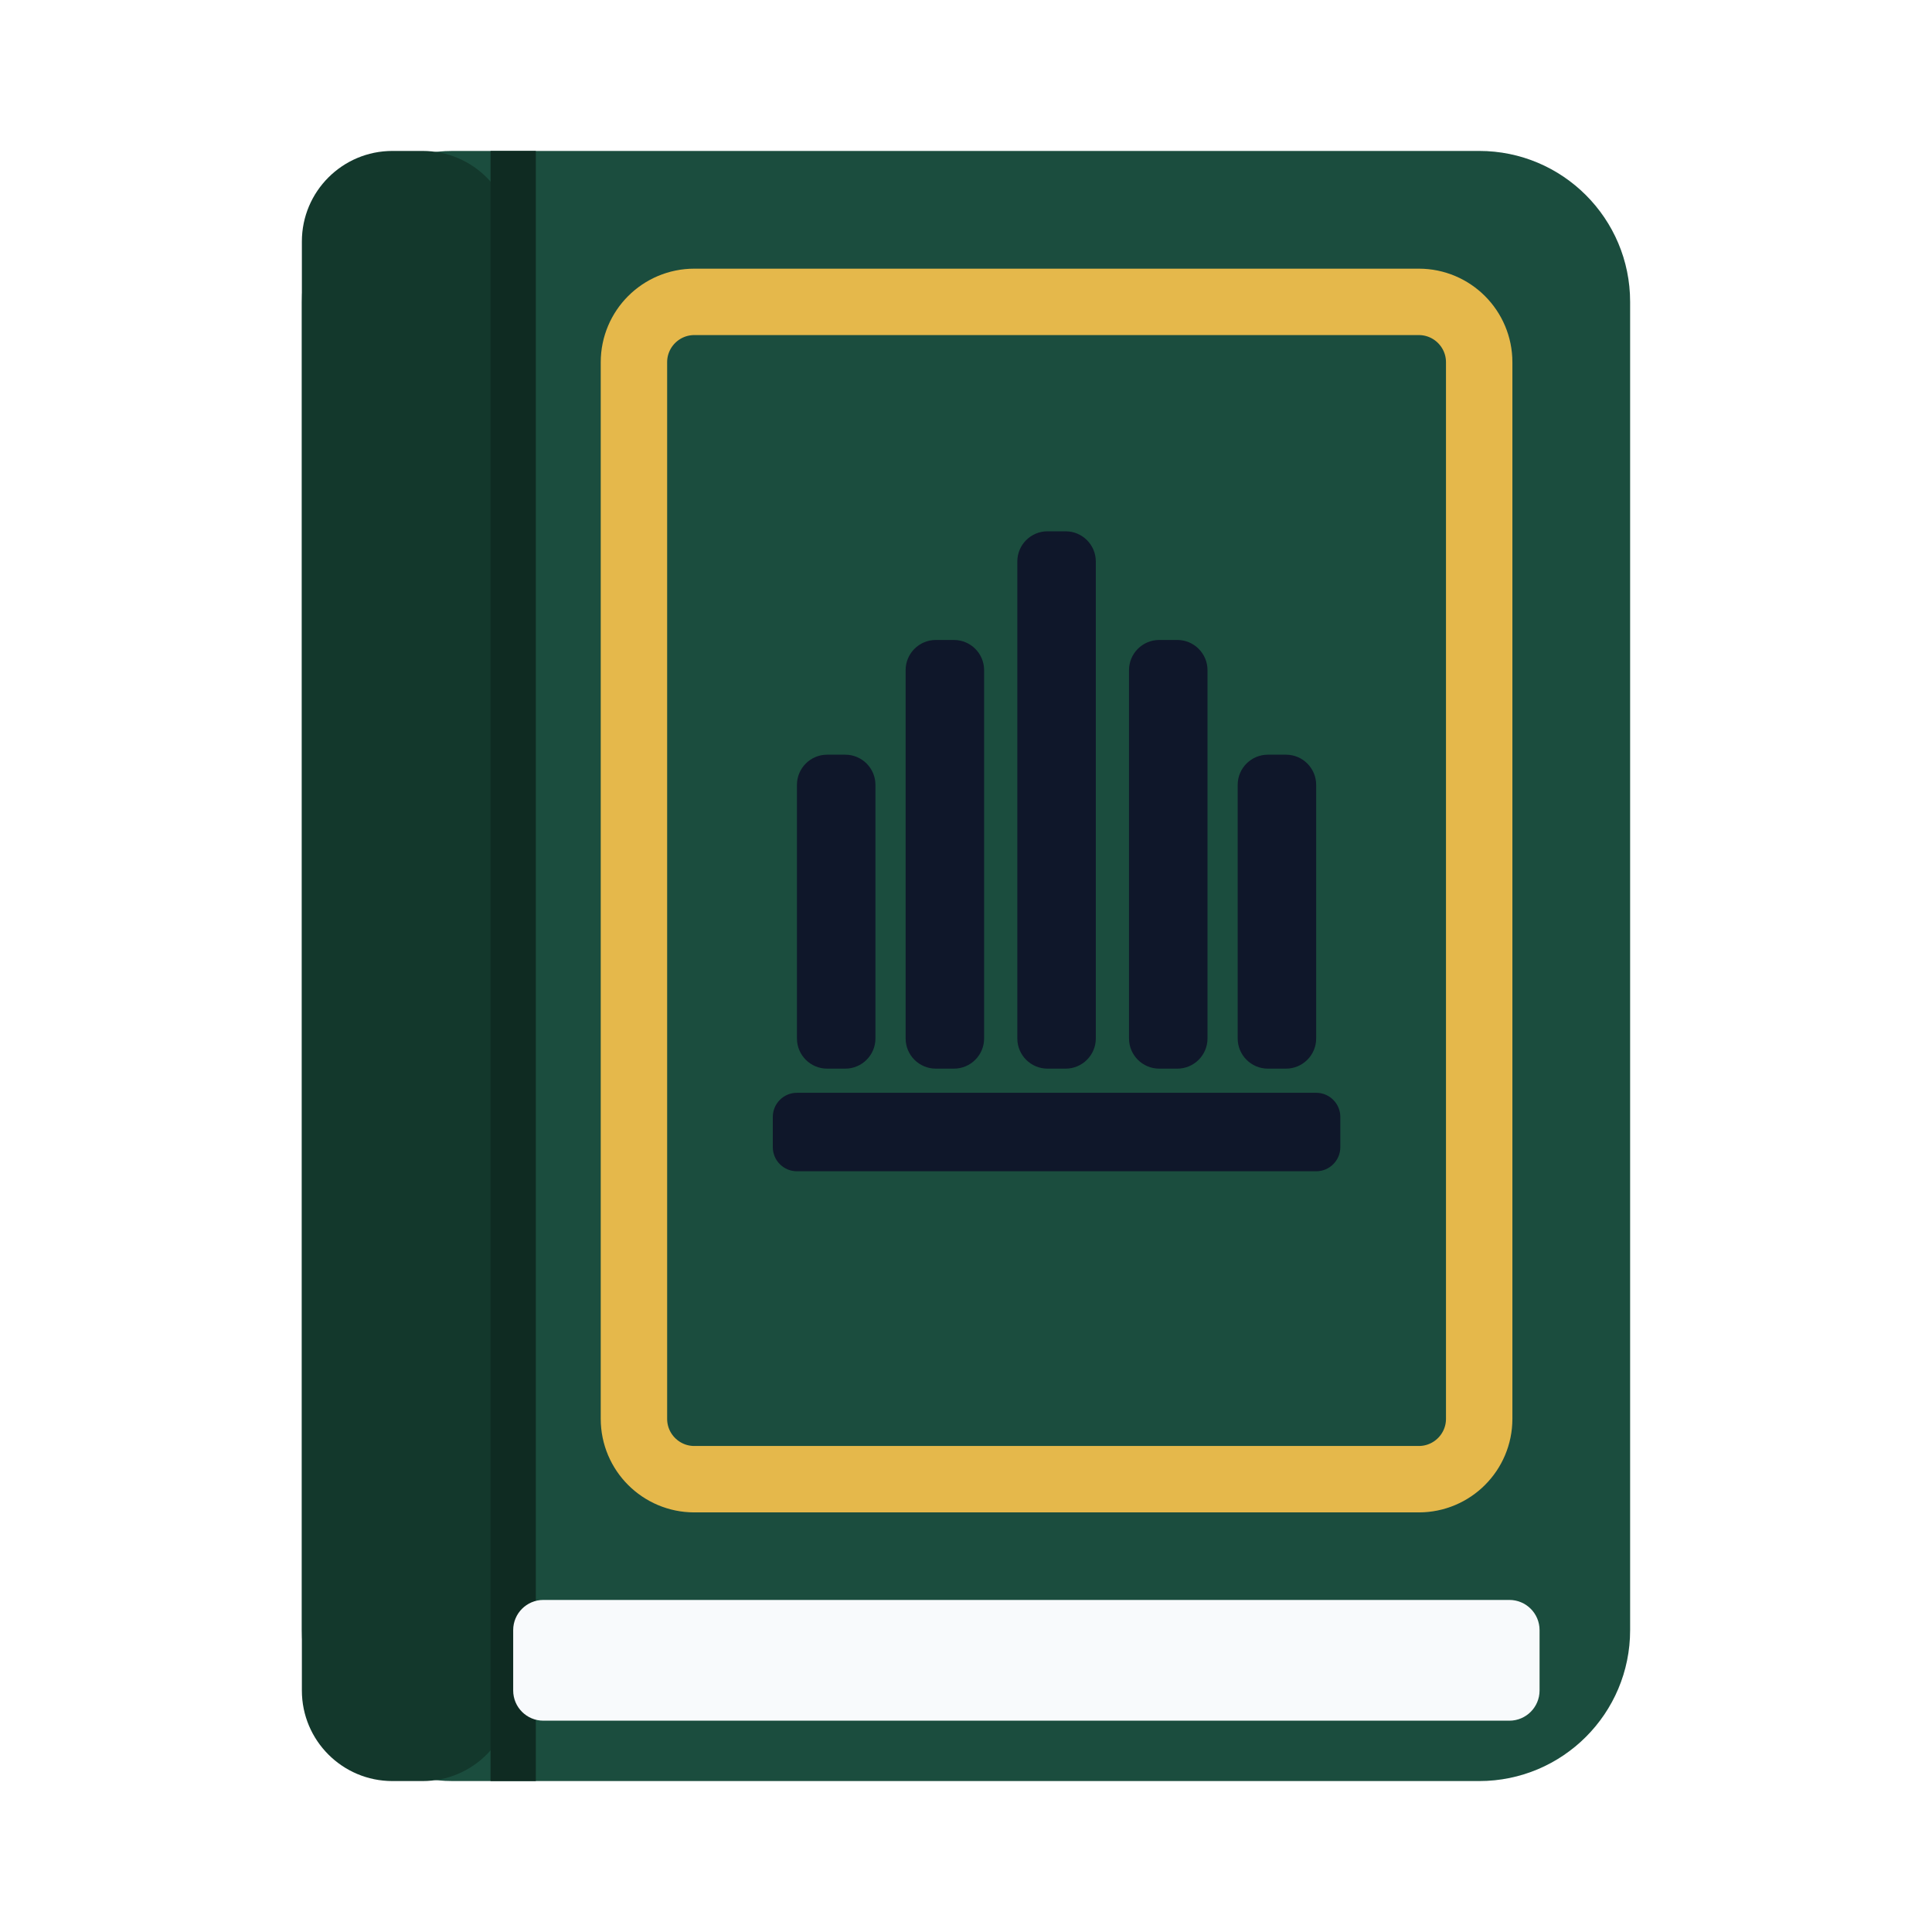
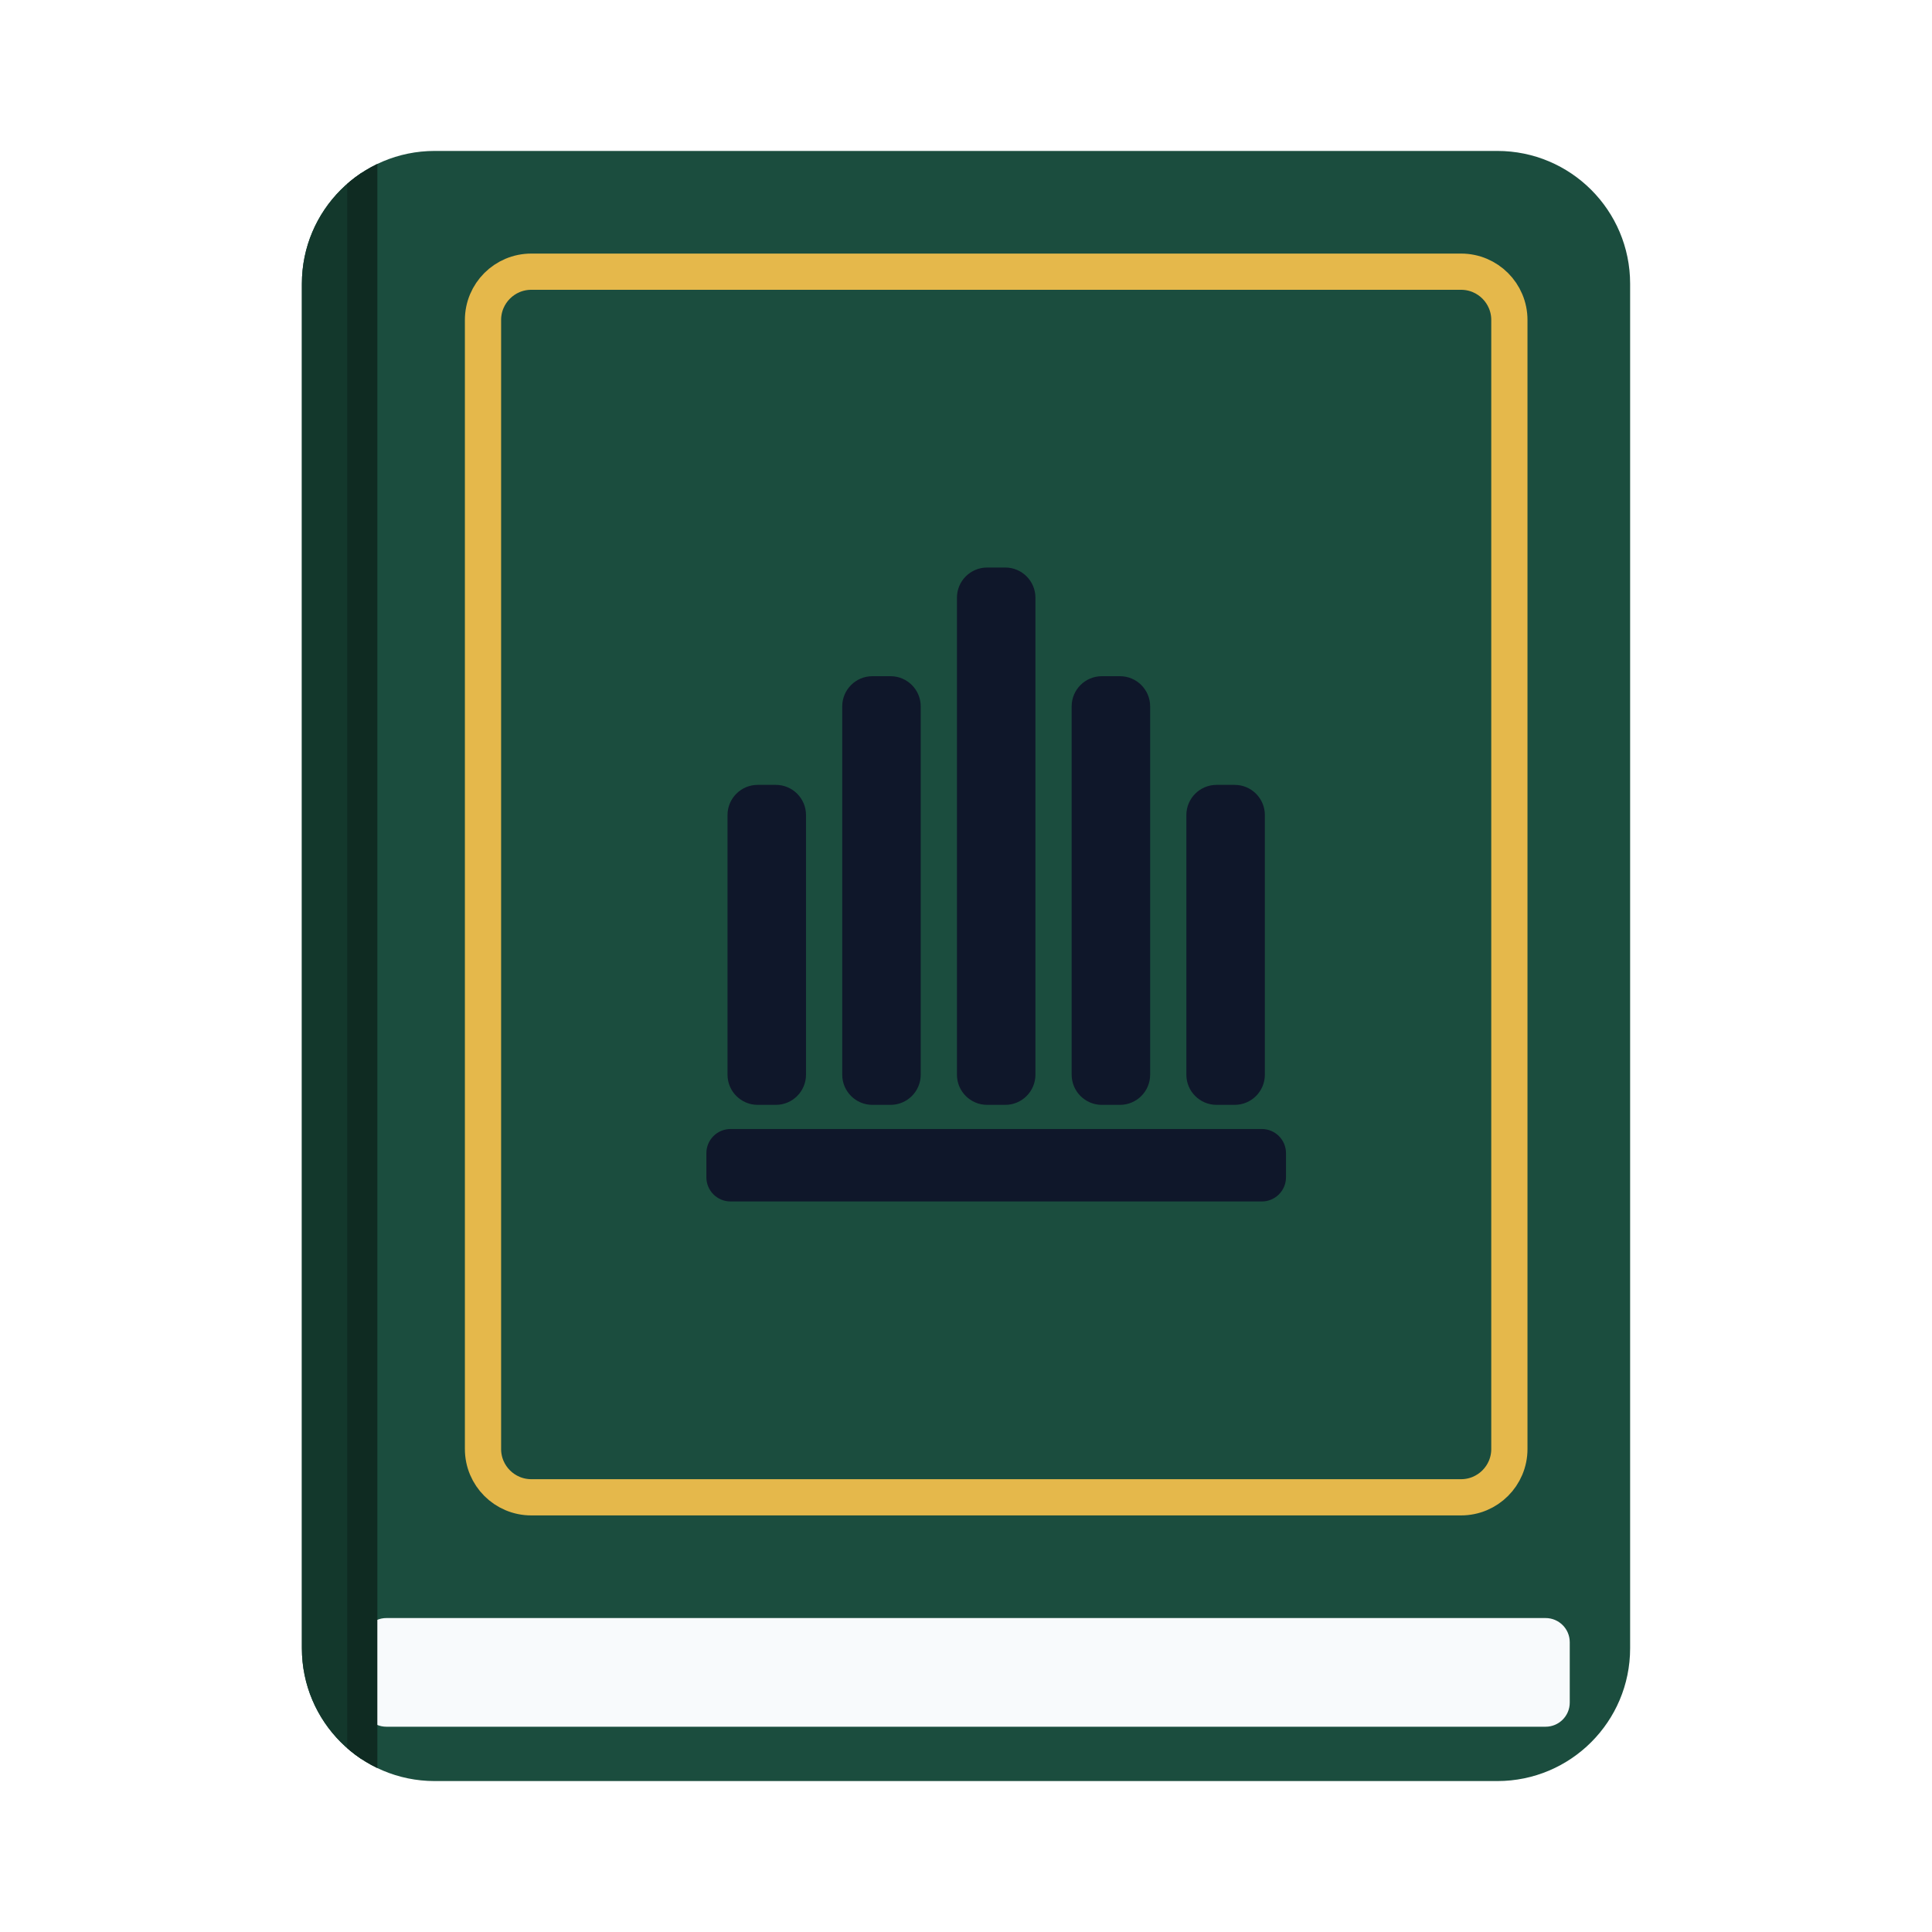
<svg xmlns="http://www.w3.org/2000/svg" viewBox="0 0 32 32">
-   <rect x="5" y="2.5" width="22" height="27" rx="2.5" fill="#1b4d3e" />
-   <rect x="5" y="2.5" width="3.5" height="27" rx="1.5" fill="#13382c" />
-   <line x1="8.5" y1="2.5" x2="8.5" y2="29.5" stroke="#0f2b22" stroke-width="0.75" />
-   <rect x="8.5" y="26.5" width="17" height="2" rx="0.5" fill="#f8fafc" />
-   <rect x="10.5" y="5" width="14" height="19.5" rx="1" fill="none" stroke="#e5b84b" stroke-width="1.1" />
+   <defs>
+     <clipPath id="book-clip">
+       <rect x="5" y="2.5" width="22" height="27" rx="2.2" />
+     </clipPath>
+   </defs>
+   <g clip-path="url(#book-clip)">
+     <rect x="5" y="2.5" width="22" height="27" fill="#1b4d3e" />
+     <rect x="6" y="26.8" width="20" height="1.8" rx="0.4" fill="#f8fafc" />
+     <rect x="5" y="2.5" width="1" height="27" fill="#13382c" />
+     <line x1="6" y1="2.5" x2="6" y2="29.5" stroke="#0f2b22" stroke-width="0.5" />
+   </g>
+   <rect x="8" y="4.5" width="17" height="20.3" rx="0.8" fill="none" stroke="#e5b84b" stroke-width="0.6" />
  <g fill="#0f172a">
-     <rect x="13.2" y="12.5" width="1.3" height="5.2" rx="0.5" />
-     <rect x="15.0" y="10.6" width="1.3" height="7.1" rx="0.5" />
-     <rect x="16.85" y="8.8" width="1.3" height="8.9" rx="0.5" />
-     <rect x="18.7" y="10.6" width="1.3" height="7.1" rx="0.5" />
-     <rect x="20.5" y="12.5" width="1.3" height="5.2" rx="0.5" />
-     <rect x="12.8" y="18.1" width="9.4" height="1.3" rx="0.4" />
+     <rect x="12.05" y="13.0" width="1.3" height="5.3" rx="0.5" />
+     <rect x="13.95" y="11.2" width="1.3" height="7.1" rx="0.5" />
+     <rect x="15.85" y="9.4" width="1.3" height="8.9" rx="0.5" />
+     <rect x="17.75" y="11.2" width="1.3" height="7.1" rx="0.5" />
+     <rect x="19.65" y="13.0" width="1.3" height="5.3" rx="0.5" />
+     <rect x="11.7" y="18.7" width="9.6" height="1.2" rx="0.4" />
  </g>
</svg>
